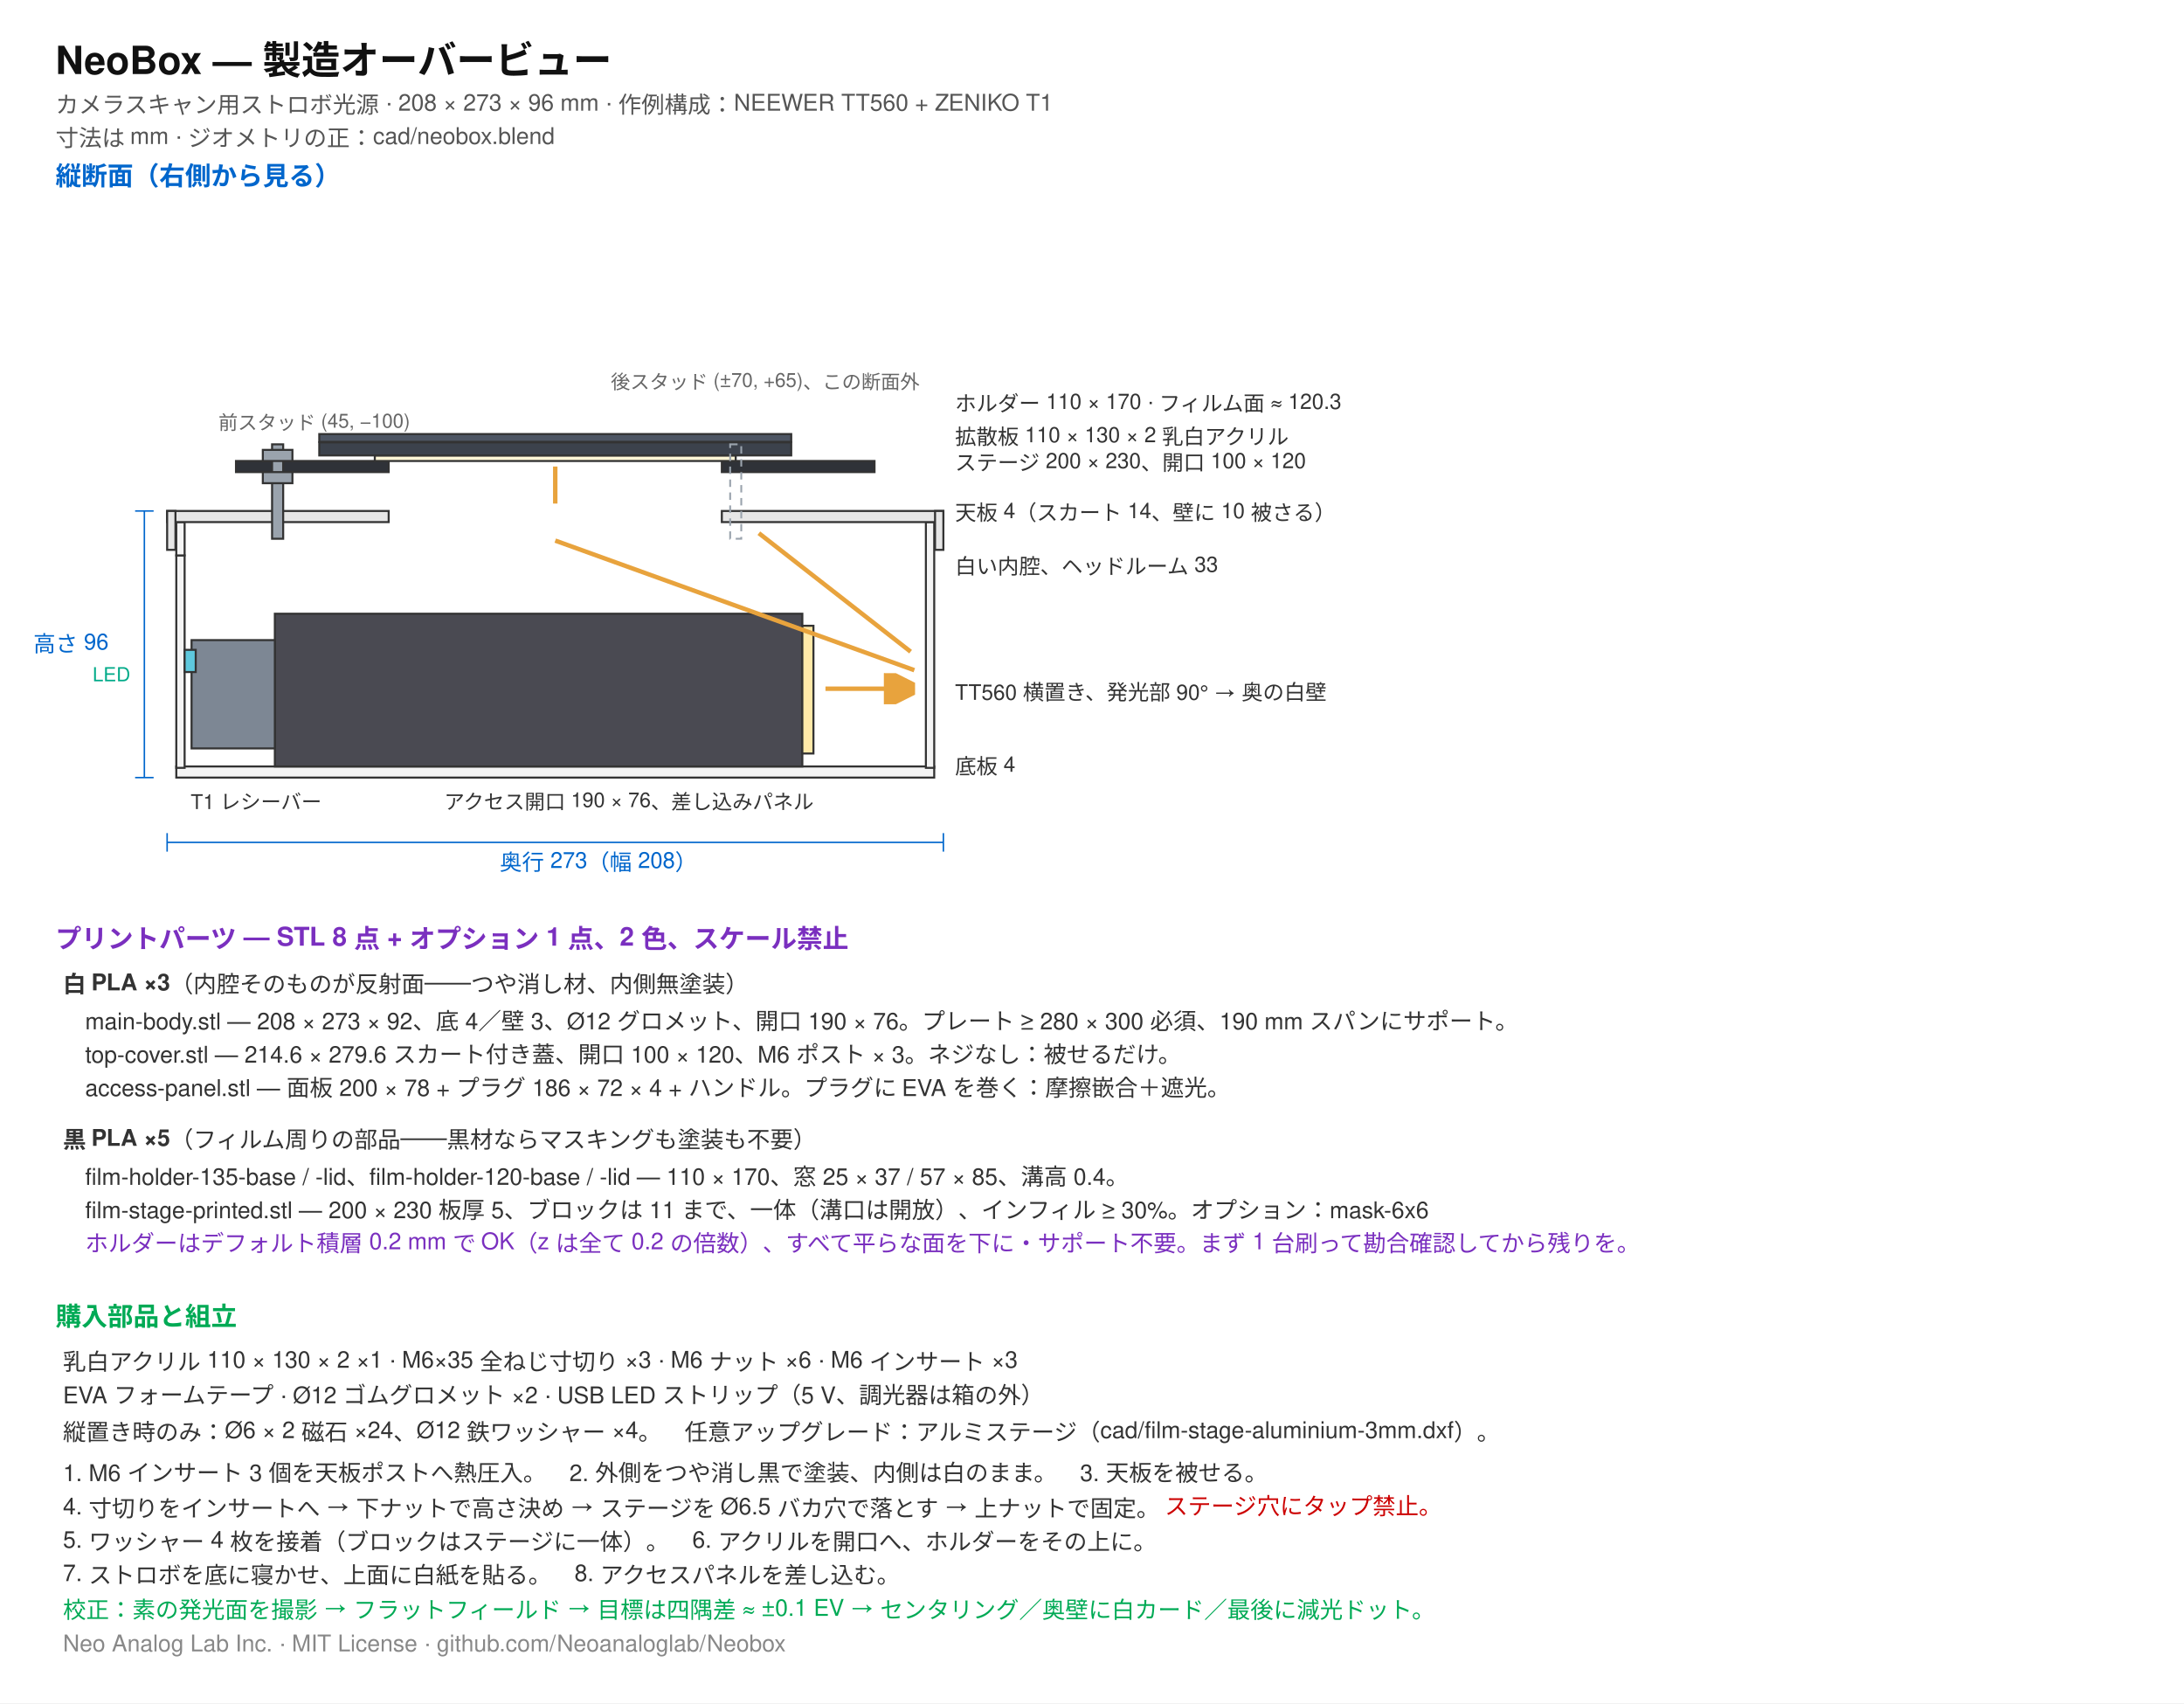
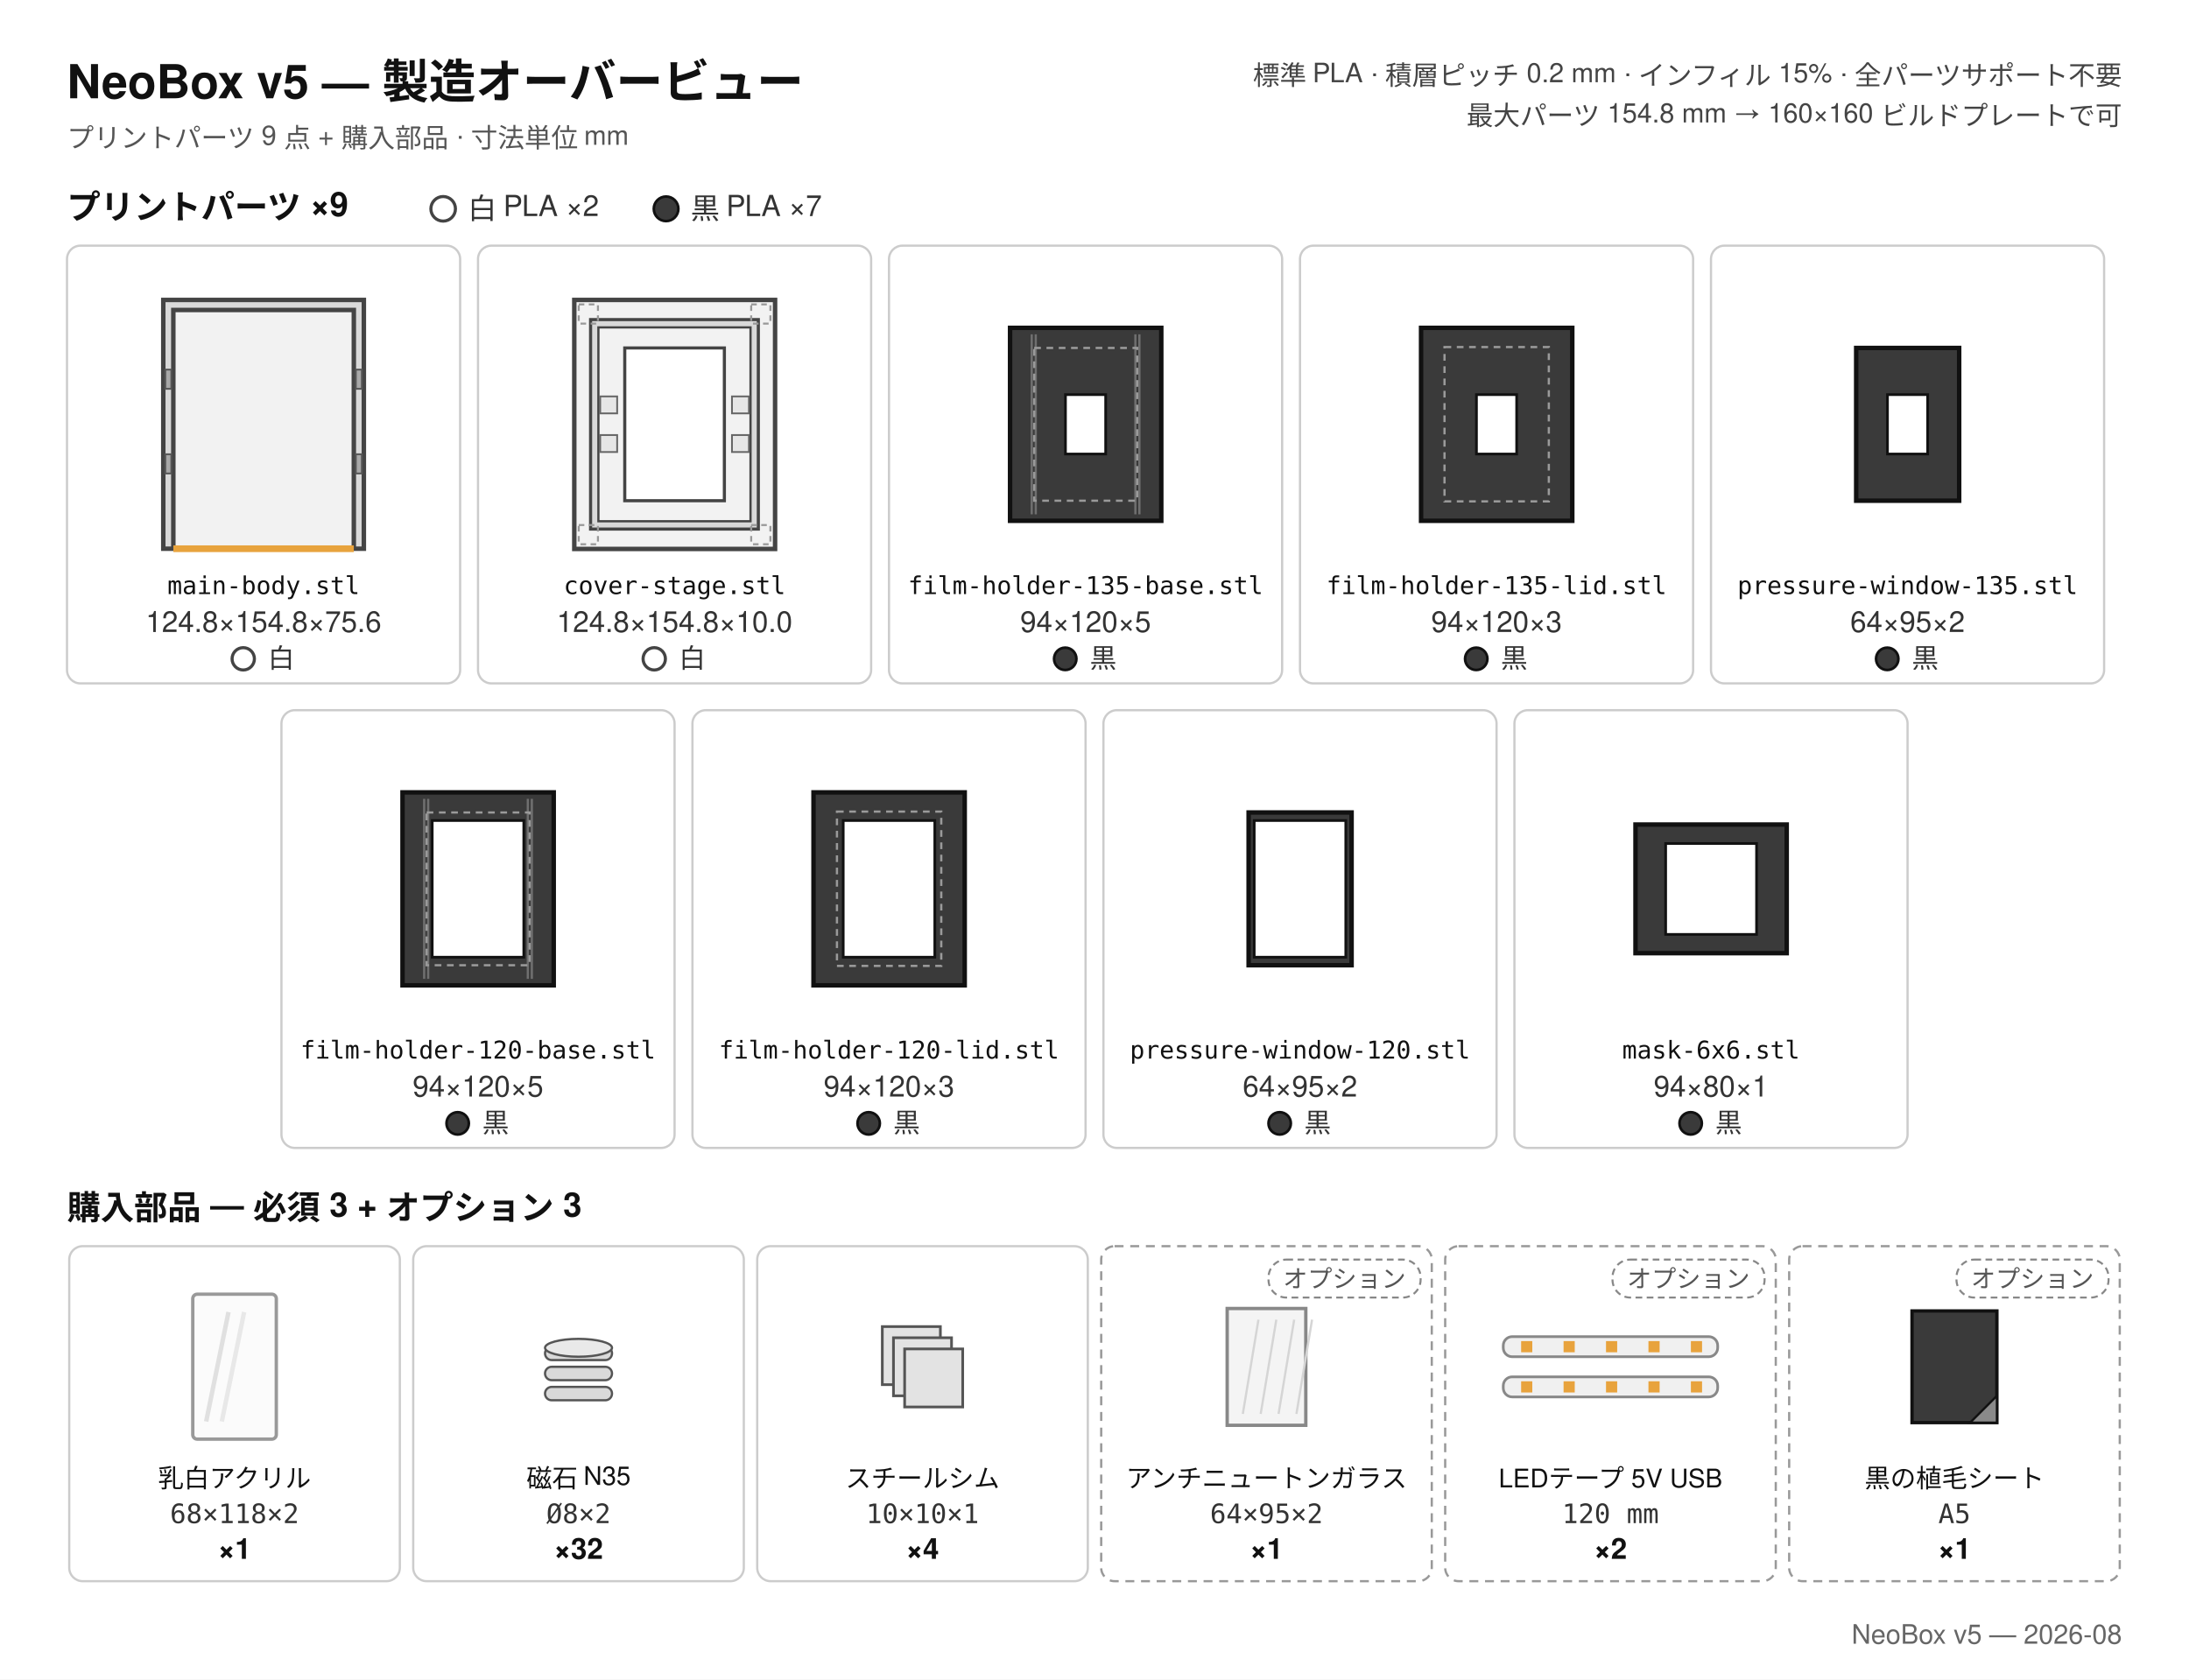
- <svg xmlns="http://www.w3.org/2000/svg" width="1180" height="920" viewBox="0 0 1180 920" font-family="Helvetica, Arial, sans-serif">
-   <rect width="1180" height="920" fill="#ffffff" />
-   <text x="30" y="40" font-size="21" font-weight="bold" fill="#111">NeoBox — 製造オーバービュー</text>
-   <text x="30" y="61" font-size="12.5" fill="#555">カメラスキャン用ストロボ光源 · 208 × 273 × 96 mm · 作例構成：NEEWER TT560 + ZENIKO T1</text>
-   <text x="30" y="79" font-size="12.5" fill="#555">寸法は mm · ジオメトリの正：cad/neobox.blend</text>
-   <text x="30" y="100" font-size="14" font-weight="bold" fill="#06c">縦断面（右側から見る）</text>
-   <g stroke="#333" stroke-width="1.1">
-     <rect x="95.25" y="414" width="409.5" height="6" fill="#f4f4f4" />
-     <rect x="500.25" y="282" width="4.5" height="132.75" fill="#f4f4f4" />
-     <rect x="95.25" y="300" width="4.5" height="114.75" fill="#f4f4f4" />
-     <rect x="95.25" y="282" width="4.5" height="18" fill="#f4f4f4" />
-     <rect x="90.3" y="276" width="119.7" height="6" fill="#e6e6e6" />
-     <rect x="390" y="276" width="119.7" height="6" fill="#e6e6e6" />
-     <rect x="90.3" y="276" width="4.5" height="21" fill="#e6e6e6" />
-     <rect x="505.2" y="276" width="4.5" height="21" fill="#e6e6e6" />
-     <rect x="148.5" y="331.5" width="285" height="82.5" fill="#4a4a52" />
-     <rect x="433.5" y="338" width="6" height="69" fill="#ffe9a8" />
-     <rect x="103.5" y="345.75" width="45" height="58.5" fill="#7d8794" />
-     <rect x="99.75" y="351" width="6" height="12" fill="#5ec8dd" />
-     <rect x="127.5" y="249" width="82.5" height="6" fill="#2f3238" />
-     <rect x="390" y="249" width="82.5" height="6" fill="#2f3238" />
-     <rect x="202.5" y="246" width="195" height="3" fill="#fff6d6" />
-     <rect x="172.5" y="238.95" width="255" height="7.05" fill="#3c424c" />
-     <rect x="172.5" y="234.45" width="255" height="4.2" fill="#4d5563" />
-     <rect x="147" y="240" width="6" height="51" fill="#9aa3ad" />
-     <rect x="142" y="255" width="16" height="6" fill="#9aa3ad" />
-     <rect x="142" y="243" width="16" height="6" fill="#9aa3ad" />
-   </g>
-   <g stroke="#9aa3ad" stroke-width="1" stroke-dasharray="4 3" fill="none">
-     <rect x="394.5" y="240" width="6" height="51" />
-   </g>
-   <g stroke="#e8a33d" stroke-width="2.4" fill="none" marker-end="url(#ar)">
-     <defs>
-       <marker id="ar" markerWidth="7" markerHeight="7" refX="6" refY="3.5" orient="auto">
-         <path d="M0,0 L7,3.5 L0,7 z" fill="#e8a33d" />
-       </marker>
-     </defs>
-     <path d="M446,372 L492,372" />
-     <path d="M494,362 L300,292" />
-     <path d="M492,352 L410,288" />
-     <path d="M300,272 L300,252" />
-   </g>
-   <g font-size="11.5" fill="#333">
-     <text x="516" y="418">底板 4</text>
-     <text x="516" y="378">TT560 横置き、発光部 90° → 奥の白壁</text>
-     <text x="516" y="310">白い内腔、ヘッドルーム 33</text>
-     <text x="516" y="281">天板 4（スカート 14、壁に 10 被さる）</text>
-     <text x="516" y="254">ステージ 200 × 230、開口 100 × 120</text>
-     <text x="516" y="240">拡散板 110 × 130 × 2 乳白アクリル</text>
-     <text x="516" y="222">ホルダー 110 × 170 · フィルム面 ≈ 120.3</text>
-     <text x="103" y="437" font-size="11">T1 レシーバー</text>
-     <text x="240" y="437" font-size="11">アクセス開口 190 × 76、差し込みパネル</text>
-     <text x="50" y="368" font-size="10.5" fill="#0a8">LED</text>
-     <text x="118" y="232" font-size="10.5" fill="#666">前スタッド (45, −100)</text>
-     <text x="330" y="210" font-size="10.5" fill="#666">後スタッド (±70, +65)、この断面外</text>
-   </g>
-   <g stroke="#06c" stroke-width="0.8" fill="none">
-     <path d="M90.3,455 L509.7,455" />
-     <path d="M90.3,450 L90.3,460" />
-     <path d="M509.7,450 L509.7,460" />
-     <path d="M78,276 L78,420" />
-     <path d="M73,276 L83,276" />
-     <path d="M73,420 L83,420" />
-   </g>
-   <text x="270" y="470" font-size="12" fill="#06c">奥行 273（幅 208）</text>
-   <text x="18" y="352" font-size="12" fill="#06c">高さ 96</text>
-   <text x="30" y="512" font-size="14" font-weight="bold" fill="#7a2fbf">プリントパーツ — STL 8 点 + オプション 1 点、2 色、スケール禁止</text>
-   <g font-size="12.5" fill="#333">
-     <text x="34" y="536">
-       <tspan font-weight="bold">白 PLA ×3</tspan>（内腔そのものが反射面——つや消し材、内側無塗装）</text>
-     <text x="46" y="556">main-body.stl — 208 × 273 × 92、底 4／壁 3、Ø12 グロメット、開口 190 × 76。プレート ≥ 280 × 300 必須、190 mm スパンにサポート。</text>
-     <text x="46" y="574">top-cover.stl — 214.6 × 279.6 スカート付き蓋、開口 100 × 120、M6 ポスト × 3。ネジなし：被せるだけ。</text>
-     <text x="46" y="592">access-panel.stl — 面板 200 × 78 + プラグ 186 × 72 × 4 + ハンドル。プラグに EVA を巻く：摩擦嵌合＋遮光。</text>
-     <text x="34" y="620">
-       <tspan font-weight="bold">黒 PLA ×5</tspan>（フィルム周りの部品——黒材ならマスキングも塗装も不要）</text>
-     <text x="46" y="640">film-holder-135-base / -lid、film-holder-120-base / -lid — 110 × 170、窓 25 × 37 / 57 × 85、溝高 0.4。</text>
-     <text x="46" y="658">film-stage-printed.stl — 200 × 230 板厚 5、ブロックは 11 まで、一体（溝口は開放）、インフィル ≥ 30%。オプション：mask-6x6</text>
-     <text x="46" y="676" fill="#7a2fbf">ホルダーはデフォルト積層 0.2 mm で OK（z は全て 0.2 の倍数）、すべて平らな面を下に・サポート不要。まず 1 台刷って勘合確認してから残りを。</text>
-   </g>
-   <text x="30" y="716" font-size="14" font-weight="bold" fill="#0a5">購入部品と組立</text>
-   <g font-size="12.5" fill="#333">
-     <text x="34" y="740">乳白アクリル 110 × 130 × 2 ×1 · M6×35 全ねじ寸切り ×3 · M6 ナット ×6 · M6 インサート ×3</text>
-     <text x="34" y="758">EVA フォームテープ · Ø12 ゴムグロメット ×2 · USB LED ストリップ（5 V、調光器は箱の外）</text>
-     <text x="34" y="778">縦置き時のみ：Ø6 × 2 磁石 ×24、Ø12 鉄ワッシャー ×4。　任意アップグレード：アルミステージ（cad/film-stage-aluminium-3mm.dxf）。</text>
-     <text x="34" y="800">1. M6 インサート 3 個を天板ポストへ熱圧入。　2. 外側をつや消し黒で塗装、内側は白のまま。　3. 天板を被せる。</text>
-     <text x="34" y="818">4. 寸切りをインサートへ → 下ナットで高さ決め → ステージを Ø6.5 バカ穴で落とす → 上ナットで固定。 <tspan fill="#c00">ステージ穴にタップ禁止。</tspan>
-     </text>
-     <text x="34" y="836">5. ワッシャー 4 枚を接着（ブロックはステージに一体）。　6. アクリルを開口へ、ホルダーをその上に。</text>
-     <text x="34" y="854">7. ストロボを底に寝かせ、上面に白紙を貼る。　8. アクセスパネルを差し込む。</text>
-     <text x="34" y="874" fill="#0a5">校正：素の発光面を撮影 → フラットフィールド → 目標は四隅差 ≈ ±0.1 EV → センタリング／奥壁に白カード／最後に減光ドット。</text>
-     <text x="34" y="892" fill="#888">Neo Analog Lab Inc. · MIT License · github.com/Neoanaloglab/Neobox</text>
-   </g>
+ <svg xmlns="http://www.w3.org/2000/svg" width="980" height="752" viewBox="0 0 980 752">
+   <rect x="0.0" y="0.0" width="980.0" height="752.0" fill="#fff" />
+   <text x="30.0" y="44.0" font-family="Helvetica, Arial, sans-serif" font-size="21" fill="#111" text-anchor="start" font-weight="bold">NeoBox v5 — 製造オーバービュー</text>
+   <text x="30.0" y="66.0" font-family="Helvetica, Arial, sans-serif" font-size="12" fill="#555" text-anchor="start">プリントパーツ 9 点 + 購入部品 · 寸法単位 mm</text>
+   <text x="950.0" y="38.0" font-family="Helvetica, Arial, sans-serif" font-size="12" fill="#444" text-anchor="end">標準 PLA · 積層ピッチ 0.2 mm · インフィル 15% · 全パーツサポート不要</text>
+   <text x="950.0" y="56.0" font-family="Helvetica, Arial, sans-serif" font-size="12" fill="#444" text-anchor="end">最大パーツ 154.8 mm → 160×160 ビルドプレートで可</text>
+   <text x="30.0" y="98.0" font-family="Helvetica, Arial, sans-serif" font-size="15" fill="#111" text-anchor="start" font-weight="bold">プリントパーツ ×9</text>
+   <circle cx="198.4" cy="93.5" r="5.5" fill="#fff" stroke="#444" stroke-width="1.4" />
+   <text x="209.4" y="98.0" font-family="Helvetica, Arial, sans-serif" font-size="13" fill="#333" text-anchor="start">白 PLA ×2</text>
+   <circle cx="298.2" cy="93.5" r="5.5" fill="#3a3a3a" stroke="#111" stroke-width="1.2" />
+   <text x="309.2" y="98.0" font-family="Helvetica, Arial, sans-serif" font-size="13" fill="#333" text-anchor="start">黒 PLA ×7</text>
+   <rect x="30.0" y="110.0" width="176.0" height="196.0" fill="#fff" stroke="#ccc" stroke-width="1" rx="6" />
+   <rect x="73.1" y="134.3" width="89.9" height="111.5" fill="#f2f2f2" stroke="#444" stroke-width="1" />
+   <path d="M 73.1 245.7 L 73.1 134.3 L 162.9 134.3 L 162.9 245.7 L 158.4 245.7 L 158.4 138.8 L 77.6 138.8 L 77.6 245.7 Z" fill="#d9d9d9" stroke="#444" stroke-width="2" />
+   <rect x="74.0" y="165.5" width="2.7" height="8.6" fill="#a8a8a8" stroke="#555" stroke-width="0.8" />
+   <rect x="159.3" y="165.5" width="2.7" height="8.6" fill="#a8a8a8" stroke="#555" stroke-width="0.8" />
+   <rect x="74.0" y="203.4" width="2.7" height="8.6" fill="#a8a8a8" stroke="#555" stroke-width="0.8" />
+   <rect x="159.3" y="203.4" width="2.7" height="8.6" fill="#a8a8a8" stroke="#555" stroke-width="0.8" />
+   <line x1="77.6" y1="245.7" x2="158.4" y2="245.7" stroke="#e8a33d" stroke-width="3" />
+   <text x="118.0" y="266.0" font-family="Menlo, Consolas, monospace" font-size="11" fill="#111" text-anchor="middle">main-body.stl</text>
+   <text x="118.0" y="283.0" font-family="Helvetica, Arial, sans-serif" font-size="13" fill="#333" text-anchor="middle">124.8×154.8×75.6</text>
+   <circle cx="108.9" cy="295.0" r="5" fill="#fff" stroke="#444" stroke-width="1.4" />
+   <text x="119.9" y="299.0" font-family="Helvetica, Arial, sans-serif" font-size="12" fill="#333" text-anchor="start">白</text>
+   <rect x="214.0" y="110.0" width="176.0" height="196.0" fill="#fff" stroke="#ccc" stroke-width="1" rx="6" />
+   <rect x="257.1" y="134.3" width="89.9" height="111.5" fill="#f2f2f2" stroke="#444" stroke-width="2" />
+   <rect x="264.4" y="143.1" width="75.1" height="93.8" fill="#d9d9d9" stroke="#444" stroke-width="1.4" />
+   <rect x="267.9" y="146.6" width="68.1" height="86.8" fill="#f2f2f2" stroke="#444" stroke-width="1" />
+   <rect x="279.7" y="155.8" width="44.6" height="68.4" fill="#fff" stroke="#444" stroke-width="1.4" />
+   <rect x="268.7" y="177.5" width="7.6" height="7.6" fill="#e6e6e6" stroke="#666" stroke-width="0.8" />
+   <rect x="268.7" y="194.8" width="7.6" height="7.6" fill="#e6e6e6" stroke="#666" stroke-width="0.8" />
+   <rect x="327.7" y="177.5" width="7.6" height="7.6" fill="#e6e6e6" stroke="#666" stroke-width="0.8" />
+   <rect x="327.7" y="194.8" width="7.6" height="7.6" fill="#e6e6e6" stroke="#666" stroke-width="0.8" />
+   <rect x="259.1" y="136.3" width="8.6" height="8.6" fill="none" stroke="#999" stroke-width="0.9" stroke-dasharray="2.5,2" />
+   <rect x="259.1" y="235.1" width="8.6" height="8.6" fill="none" stroke="#999" stroke-width="0.9" stroke-dasharray="2.5,2" />
+   <rect x="336.3" y="136.3" width="8.6" height="8.6" fill="none" stroke="#999" stroke-width="0.9" stroke-dasharray="2.5,2" />
+   <rect x="336.3" y="235.1" width="8.6" height="8.6" fill="none" stroke="#999" stroke-width="0.9" stroke-dasharray="2.5,2" />
+   <text x="302.0" y="266.0" font-family="Menlo, Consolas, monospace" font-size="11" fill="#111" text-anchor="middle">cover-stage.stl</text>
+   <text x="302.0" y="283.0" font-family="Helvetica, Arial, sans-serif" font-size="13" fill="#333" text-anchor="middle">124.8×154.8×10.0</text>
+   <circle cx="292.9" cy="295.0" r="5" fill="#fff" stroke="#444" stroke-width="1.4" />
+   <text x="303.9" y="299.0" font-family="Helvetica, Arial, sans-serif" font-size="12" fill="#333" text-anchor="start">白</text>
+   <rect x="398.0" y="110.0" width="176.0" height="196.0" fill="#fff" stroke="#ccc" stroke-width="1" rx="6" />
+   <rect x="452.2" y="146.8" width="67.7" height="86.4" fill="#3a3a3a" stroke="#111" stroke-width="2" />
+   <line x1="463.7" y1="149.7" x2="463.7" y2="230.3" stroke="#6f6f6f" stroke-width="1" />
+   <line x1="461.9" y1="149.7" x2="461.9" y2="230.3" stroke="#6f6f6f" stroke-width="1" />
+   <line x1="508.3" y1="149.7" x2="508.3" y2="230.3" stroke="#6f6f6f" stroke-width="1" />
+   <line x1="510.1" y1="149.7" x2="510.1" y2="230.3" stroke="#6f6f6f" stroke-width="1" />
+   <rect x="463.0" y="155.8" width="46.1" height="68.4" fill="none" stroke="#9a9a9a" stroke-width="1" stroke-dasharray="3,2.5" />
+   <rect x="477.0" y="176.7" width="18.0" height="26.6" fill="#fff" stroke="#111" stroke-width="1.2" />
+   <text x="486.0" y="266.0" font-family="Menlo, Consolas, monospace" font-size="11" fill="#111" text-anchor="middle">film-holder-135-base.stl</text>
+   <text x="486.0" y="283.0" font-family="Helvetica, Arial, sans-serif" font-size="13" fill="#333" text-anchor="middle">94×120×5</text>
+   <circle cx="476.9" cy="295.0" r="5" fill="#3a3a3a" stroke="#111" stroke-width="1.2" />
+   <text x="487.9" y="299.0" font-family="Helvetica, Arial, sans-serif" font-size="12" fill="#333" text-anchor="start">黒</text>
+   <rect x="582.0" y="110.0" width="176.0" height="196.0" fill="#fff" stroke="#ccc" stroke-width="1" rx="6" />
+   <rect x="636.2" y="146.8" width="67.7" height="86.4" fill="#3a3a3a" stroke="#111" stroke-width="2" />
+   <rect x="646.7" y="155.4" width="46.7" height="69.1" fill="none" stroke="#9a9a9a" stroke-width="1" stroke-dasharray="3,2.5" />
+   <rect x="661.0" y="176.7" width="18.0" height="26.6" fill="#fff" stroke="#111" stroke-width="1.2" />
+   <text x="670.0" y="266.0" font-family="Menlo, Consolas, monospace" font-size="11" fill="#111" text-anchor="middle">film-holder-135-lid.stl</text>
+   <text x="670.0" y="283.0" font-family="Helvetica, Arial, sans-serif" font-size="13" fill="#333" text-anchor="middle">94×120×3</text>
+   <circle cx="660.9" cy="295.0" r="5" fill="#3a3a3a" stroke="#111" stroke-width="1.2" />
+   <text x="671.9" y="299.0" font-family="Helvetica, Arial, sans-serif" font-size="12" fill="#333" text-anchor="start">黒</text>
+   <rect x="766.0" y="110.0" width="176.0" height="196.0" fill="#fff" stroke="#ccc" stroke-width="1" rx="6" />
+   <rect x="831.0" y="155.8" width="46.1" height="68.4" fill="#3a3a3a" stroke="#111" stroke-width="2" />
+   <rect x="845.0" y="176.7" width="18.0" height="26.6" fill="#fff" stroke="#111" stroke-width="1.2" />
+   <text x="854.0" y="266.0" font-family="Menlo, Consolas, monospace" font-size="11" fill="#111" text-anchor="middle">pressure-window-135.stl</text>
+   <text x="854.0" y="283.0" font-family="Helvetica, Arial, sans-serif" font-size="13" fill="#333" text-anchor="middle">64×95×2</text>
+   <circle cx="844.9" cy="295.0" r="5" fill="#3a3a3a" stroke="#111" stroke-width="1.2" />
+   <text x="855.9" y="299.0" font-family="Helvetica, Arial, sans-serif" font-size="12" fill="#333" text-anchor="start">黒</text>
+   <rect x="126.0" y="318.0" width="176.0" height="196.0" fill="#fff" stroke="#ccc" stroke-width="1" rx="6" />
+   <rect x="180.2" y="354.8" width="67.7" height="86.4" fill="#3a3a3a" stroke="#111" stroke-width="2" />
+   <line x1="191.7" y1="357.7" x2="191.7" y2="438.3" stroke="#6f6f6f" stroke-width="1" />
+   <line x1="189.9" y1="357.7" x2="189.9" y2="438.3" stroke="#6f6f6f" stroke-width="1" />
+   <line x1="236.3" y1="357.7" x2="236.3" y2="438.3" stroke="#6f6f6f" stroke-width="1" />
+   <line x1="238.1" y1="357.7" x2="238.1" y2="438.3" stroke="#6f6f6f" stroke-width="1" />
+   <rect x="191.0" y="363.8" width="46.1" height="68.4" fill="none" stroke="#9a9a9a" stroke-width="1" stroke-dasharray="3,2.5" />
+   <rect x="193.5" y="367.4" width="41.0" height="61.2" fill="#fff" stroke="#111" stroke-width="1.2" />
+   <text x="214.0" y="474.0" font-family="Menlo, Consolas, monospace" font-size="11" fill="#111" text-anchor="middle">film-holder-120-base.stl</text>
+   <text x="214.0" y="491.0" font-family="Helvetica, Arial, sans-serif" font-size="13" fill="#333" text-anchor="middle">94×120×5</text>
+   <circle cx="204.9" cy="503.0" r="5" fill="#3a3a3a" stroke="#111" stroke-width="1.2" />
+   <text x="215.9" y="507.0" font-family="Helvetica, Arial, sans-serif" font-size="12" fill="#333" text-anchor="start">黒</text>
+   <rect x="310.0" y="318.0" width="176.0" height="196.0" fill="#fff" stroke="#ccc" stroke-width="1" rx="6" />
+   <rect x="364.2" y="354.8" width="67.7" height="86.4" fill="#3a3a3a" stroke="#111" stroke-width="2" />
+   <rect x="374.7" y="363.4" width="46.7" height="69.1" fill="none" stroke="#9a9a9a" stroke-width="1" stroke-dasharray="3,2.5" />
+   <rect x="377.5" y="367.4" width="41.0" height="61.2" fill="#fff" stroke="#111" stroke-width="1.2" />
+   <text x="398.0" y="474.0" font-family="Menlo, Consolas, monospace" font-size="11" fill="#111" text-anchor="middle">film-holder-120-lid.stl</text>
+   <text x="398.0" y="491.0" font-family="Helvetica, Arial, sans-serif" font-size="13" fill="#333" text-anchor="middle">94×120×3</text>
+   <circle cx="388.9" cy="503.0" r="5" fill="#3a3a3a" stroke="#111" stroke-width="1.2" />
+   <text x="399.9" y="507.0" font-family="Helvetica, Arial, sans-serif" font-size="12" fill="#333" text-anchor="start">黒</text>
+   <rect x="494.0" y="318.0" width="176.0" height="196.0" fill="#fff" stroke="#ccc" stroke-width="1" rx="6" />
+   <rect x="559.0" y="363.8" width="46.1" height="68.4" fill="#3a3a3a" stroke="#111" stroke-width="2" />
+   <rect x="561.5" y="367.4" width="41.0" height="61.2" fill="#fff" stroke="#111" stroke-width="1.2" />
+   <text x="582.0" y="474.0" font-family="Menlo, Consolas, monospace" font-size="11" fill="#111" text-anchor="middle">pressure-window-120.stl</text>
+   <text x="582.0" y="491.0" font-family="Helvetica, Arial, sans-serif" font-size="13" fill="#333" text-anchor="middle">64×95×2</text>
+   <circle cx="572.9" cy="503.0" r="5" fill="#3a3a3a" stroke="#111" stroke-width="1.2" />
+   <text x="583.9" y="507.0" font-family="Helvetica, Arial, sans-serif" font-size="12" fill="#333" text-anchor="start">黒</text>
+   <rect x="678.0" y="318.0" width="176.0" height="196.0" fill="#fff" stroke="#ccc" stroke-width="1" rx="6" />
+   <rect x="732.2" y="369.2" width="67.7" height="57.6" fill="#3a3a3a" stroke="#111" stroke-width="2" />
+   <rect x="745.7" y="377.7" width="40.7" height="40.7" fill="#fff" stroke="#111" stroke-width="1.2" />
+   <text x="766.0" y="474.0" font-family="Menlo, Consolas, monospace" font-size="11" fill="#111" text-anchor="middle">mask-6x6.stl</text>
+   <text x="766.0" y="491.0" font-family="Helvetica, Arial, sans-serif" font-size="13" fill="#333" text-anchor="middle">94×80×1</text>
+   <circle cx="756.9" cy="503.0" r="5" fill="#3a3a3a" stroke="#111" stroke-width="1.2" />
+   <text x="767.9" y="507.0" font-family="Helvetica, Arial, sans-serif" font-size="12" fill="#333" text-anchor="start">黒</text>
+   <text x="30.0" y="546.0" font-family="Helvetica, Arial, sans-serif" font-size="15" fill="#111" text-anchor="start" font-weight="bold">購入部品 — 必須 3 + オプション 3</text>
+   <rect x="31.0" y="558.0" width="148.0" height="150.0" fill="#fff" stroke="#ccc" stroke-width="1" rx="6" />
+   <rect x="86.3" y="579.5" width="37.4" height="64.9" fill="#fbfbfb" stroke="#999" stroke-width="1.5" rx="2" />
+   <line x1="92.3" y1="636.5" x2="102.3" y2="587.5" stroke="#e0e0e0" stroke-width="2" />
+   <line x1="99.3" y1="636.5" x2="109.3" y2="587.5" stroke="#e8e8e8" stroke-width="2" />
+   <text x="105.0" y="666.0" font-family="Helvetica, Arial, sans-serif" font-size="11.5" fill="#111" text-anchor="middle">乳白アクリル</text>
+   <text x="105.0" y="682.0" font-family="Menlo, Consolas, monospace" font-size="12" fill="#333" text-anchor="middle">68×118×2</text>
+   <text x="105.0" y="698.0" font-family="Helvetica, Arial, sans-serif" font-size="13" fill="#111" text-anchor="middle" font-weight="bold">×1</text>
+   <rect x="185.0" y="558.0" width="148.0" height="150.0" fill="#fff" stroke="#ccc" stroke-width="1" rx="6" />
+   <rect x="244.0" y="621.0" width="30.0" height="6.0" fill="#d9d9d9" stroke="#555" stroke-width="1" rx="3" />
+   <rect x="244.0" y="612.0" width="30.0" height="6.0" fill="#d9d9d9" stroke="#555" stroke-width="1" rx="3" />
+   <rect x="244.0" y="603.0" width="30.0" height="6.0" fill="#d9d9d9" stroke="#555" stroke-width="1" rx="3" />
+   <ellipse cx="259.0" cy="603.5" rx="15" ry="4" fill="#e9e9e9" stroke="#555" stroke-width="1" />
+   <text x="259.0" y="666.0" font-family="Helvetica, Arial, sans-serif" font-size="11.5" fill="#111" text-anchor="middle">磁石 N35</text>
+   <text x="259.0" y="682.0" font-family="Menlo, Consolas, monospace" font-size="12" fill="#333" text-anchor="middle">Ø8×2</text>
+   <text x="259.0" y="698.0" font-family="Helvetica, Arial, sans-serif" font-size="13" fill="#111" text-anchor="middle" font-weight="bold">×32</text>
+   <rect x="339.0" y="558.0" width="148.0" height="150.0" fill="#fff" stroke="#ccc" stroke-width="1" rx="6" />
+   <rect x="395.0" y="594.0" width="26.0" height="26.0" fill="#e3e3e3" stroke="#555" stroke-width="1.2" />
+   <rect x="400.0" y="599.0" width="26.0" height="26.0" fill="#e3e3e3" stroke="#555" stroke-width="1.2" />
+   <rect x="405.0" y="604.0" width="26.0" height="26.0" fill="#e3e3e3" stroke="#555" stroke-width="1.2" />
+   <text x="413.0" y="666.0" font-family="Helvetica, Arial, sans-serif" font-size="11.5" fill="#111" text-anchor="middle">スチールシム</text>
+   <text x="413.0" y="682.0" font-family="Menlo, Consolas, monospace" font-size="12" fill="#333" text-anchor="middle">10×10×1</text>
+   <text x="413.0" y="698.0" font-family="Helvetica, Arial, sans-serif" font-size="13" fill="#111" text-anchor="middle" font-weight="bold">×4</text>
+   <rect x="493.0" y="558.0" width="148.0" height="150.0" fill="#fff" stroke="#999" stroke-width="1" stroke-dasharray="4,3" rx="6" />
+   <rect x="549.4" y="585.9" width="35.2" height="52.3" fill="#f4f4f4" stroke="#888" stroke-width="1.5" />
+   <line x1="556.4" y1="633.1" x2="563.4" y2="590.9" stroke="#d5d5d5" stroke-width="1" />
+   <line x1="564.4" y1="633.1" x2="571.4" y2="590.9" stroke="#d5d5d5" stroke-width="1" />
+   <line x1="572.4" y1="633.1" x2="579.4" y2="590.9" stroke="#d5d5d5" stroke-width="1" />
+   <line x1="580.4" y1="633.1" x2="587.4" y2="590.9" stroke="#d5d5d5" stroke-width="1" />
+   <rect x="567.9" y="564.0" width="68.1" height="17.0" fill="#fff" stroke="#888" stroke-width="0.9" stroke-dasharray="3,2" rx="8" />
+   <text x="601.9" y="576.5" font-family="Helvetica, Arial, sans-serif" font-size="11" fill="#555" text-anchor="middle">オプション</text>
+   <text x="567.0" y="666.0" font-family="Helvetica, Arial, sans-serif" font-size="11.5" fill="#111" text-anchor="middle">アンチニュートンガラス</text>
+   <text x="567.0" y="682.0" font-family="Menlo, Consolas, monospace" font-size="12" fill="#333" text-anchor="middle">64×95×2</text>
+   <text x="567.0" y="698.0" font-family="Helvetica, Arial, sans-serif" font-size="13" fill="#111" text-anchor="middle" font-weight="bold">×1</text>
+   <rect x="647.0" y="558.0" width="148.0" height="150.0" fill="#fff" stroke="#999" stroke-width="1" stroke-dasharray="4,3" rx="6" />
+   <rect x="673.0" y="598.5" width="96.0" height="9.0" fill="#f0f0f0" stroke="#888" stroke-width="1.2" rx="4" />
+   <rect x="681.0" y="600.5" width="5.0" height="5.0" fill="#e8a33d" stroke="none" stroke-width="0" />
+   <rect x="700.0" y="600.5" width="5.0" height="5.0" fill="#e8a33d" stroke="none" stroke-width="0" />
+   <rect x="719.0" y="600.5" width="5.0" height="5.0" fill="#e8a33d" stroke="none" stroke-width="0" />
+   <rect x="738.0" y="600.5" width="5.0" height="5.0" fill="#e8a33d" stroke="none" stroke-width="0" />
+   <rect x="757.0" y="600.5" width="5.0" height="5.0" fill="#e8a33d" stroke="none" stroke-width="0" />
+   <rect x="673.0" y="616.5" width="96.0" height="9.0" fill="#f0f0f0" stroke="#888" stroke-width="1.2" rx="4" />
+   <rect x="681.0" y="618.5" width="5.0" height="5.0" fill="#e8a33d" stroke="none" stroke-width="0" />
+   <rect x="700.0" y="618.5" width="5.0" height="5.0" fill="#e8a33d" stroke="none" stroke-width="0" />
+   <rect x="719.0" y="618.5" width="5.0" height="5.0" fill="#e8a33d" stroke="none" stroke-width="0" />
+   <rect x="738.0" y="618.5" width="5.0" height="5.0" fill="#e8a33d" stroke="none" stroke-width="0" />
+   <rect x="757.0" y="618.5" width="5.0" height="5.0" fill="#e8a33d" stroke="none" stroke-width="0" />
+   <rect x="721.9" y="564.0" width="68.1" height="17.0" fill="#fff" stroke="#888" stroke-width="0.9" stroke-dasharray="3,2" rx="8" />
+   <text x="755.9" y="576.5" font-family="Helvetica, Arial, sans-serif" font-size="11" fill="#555" text-anchor="middle">オプション</text>
+   <text x="721.0" y="666.0" font-family="Helvetica, Arial, sans-serif" font-size="11.5" fill="#111" text-anchor="middle">LEDテープ 5V USB</text>
+   <text x="721.0" y="682.0" font-family="Menlo, Consolas, monospace" font-size="12" fill="#333" text-anchor="middle">120 mm</text>
+   <text x="721.0" y="698.0" font-family="Helvetica, Arial, sans-serif" font-size="13" fill="#111" text-anchor="middle" font-weight="bold">×2</text>
+   <rect x="801.0" y="558.0" width="148.0" height="150.0" fill="#fff" stroke="#999" stroke-width="1" stroke-dasharray="4,3" rx="6" />
+   <rect x="856.0" y="587.0" width="38.0" height="50.0" fill="#3a3a3a" stroke="#111" stroke-width="1.5" />
+   <path d="M 894.0 625.0 L 894.0 637.0 L 882.0 637.0 Z" fill="#8a8a8a" stroke="#111" stroke-width="1" />
+   <rect x="875.9" y="564.0" width="68.1" height="17.0" fill="#fff" stroke="#888" stroke-width="0.9" stroke-dasharray="3,2" rx="8" />
+   <text x="909.9" y="576.5" font-family="Helvetica, Arial, sans-serif" font-size="11" fill="#555" text-anchor="middle">オプション</text>
+   <text x="875.0" y="666.0" font-family="Helvetica, Arial, sans-serif" font-size="11.5" fill="#111" text-anchor="middle">黒の植毛シート</text>
+   <text x="875.0" y="682.0" font-family="Menlo, Consolas, monospace" font-size="12" fill="#333" text-anchor="middle">A5</text>
+   <text x="875.0" y="698.0" font-family="Helvetica, Arial, sans-serif" font-size="13" fill="#111" text-anchor="middle" font-weight="bold">×1</text>
+   <text x="950.0" y="736.0" font-family="Helvetica, Arial, sans-serif" font-size="12" fill="#666" text-anchor="end">NeoBox v5 — 2026-08</text>
</svg>
